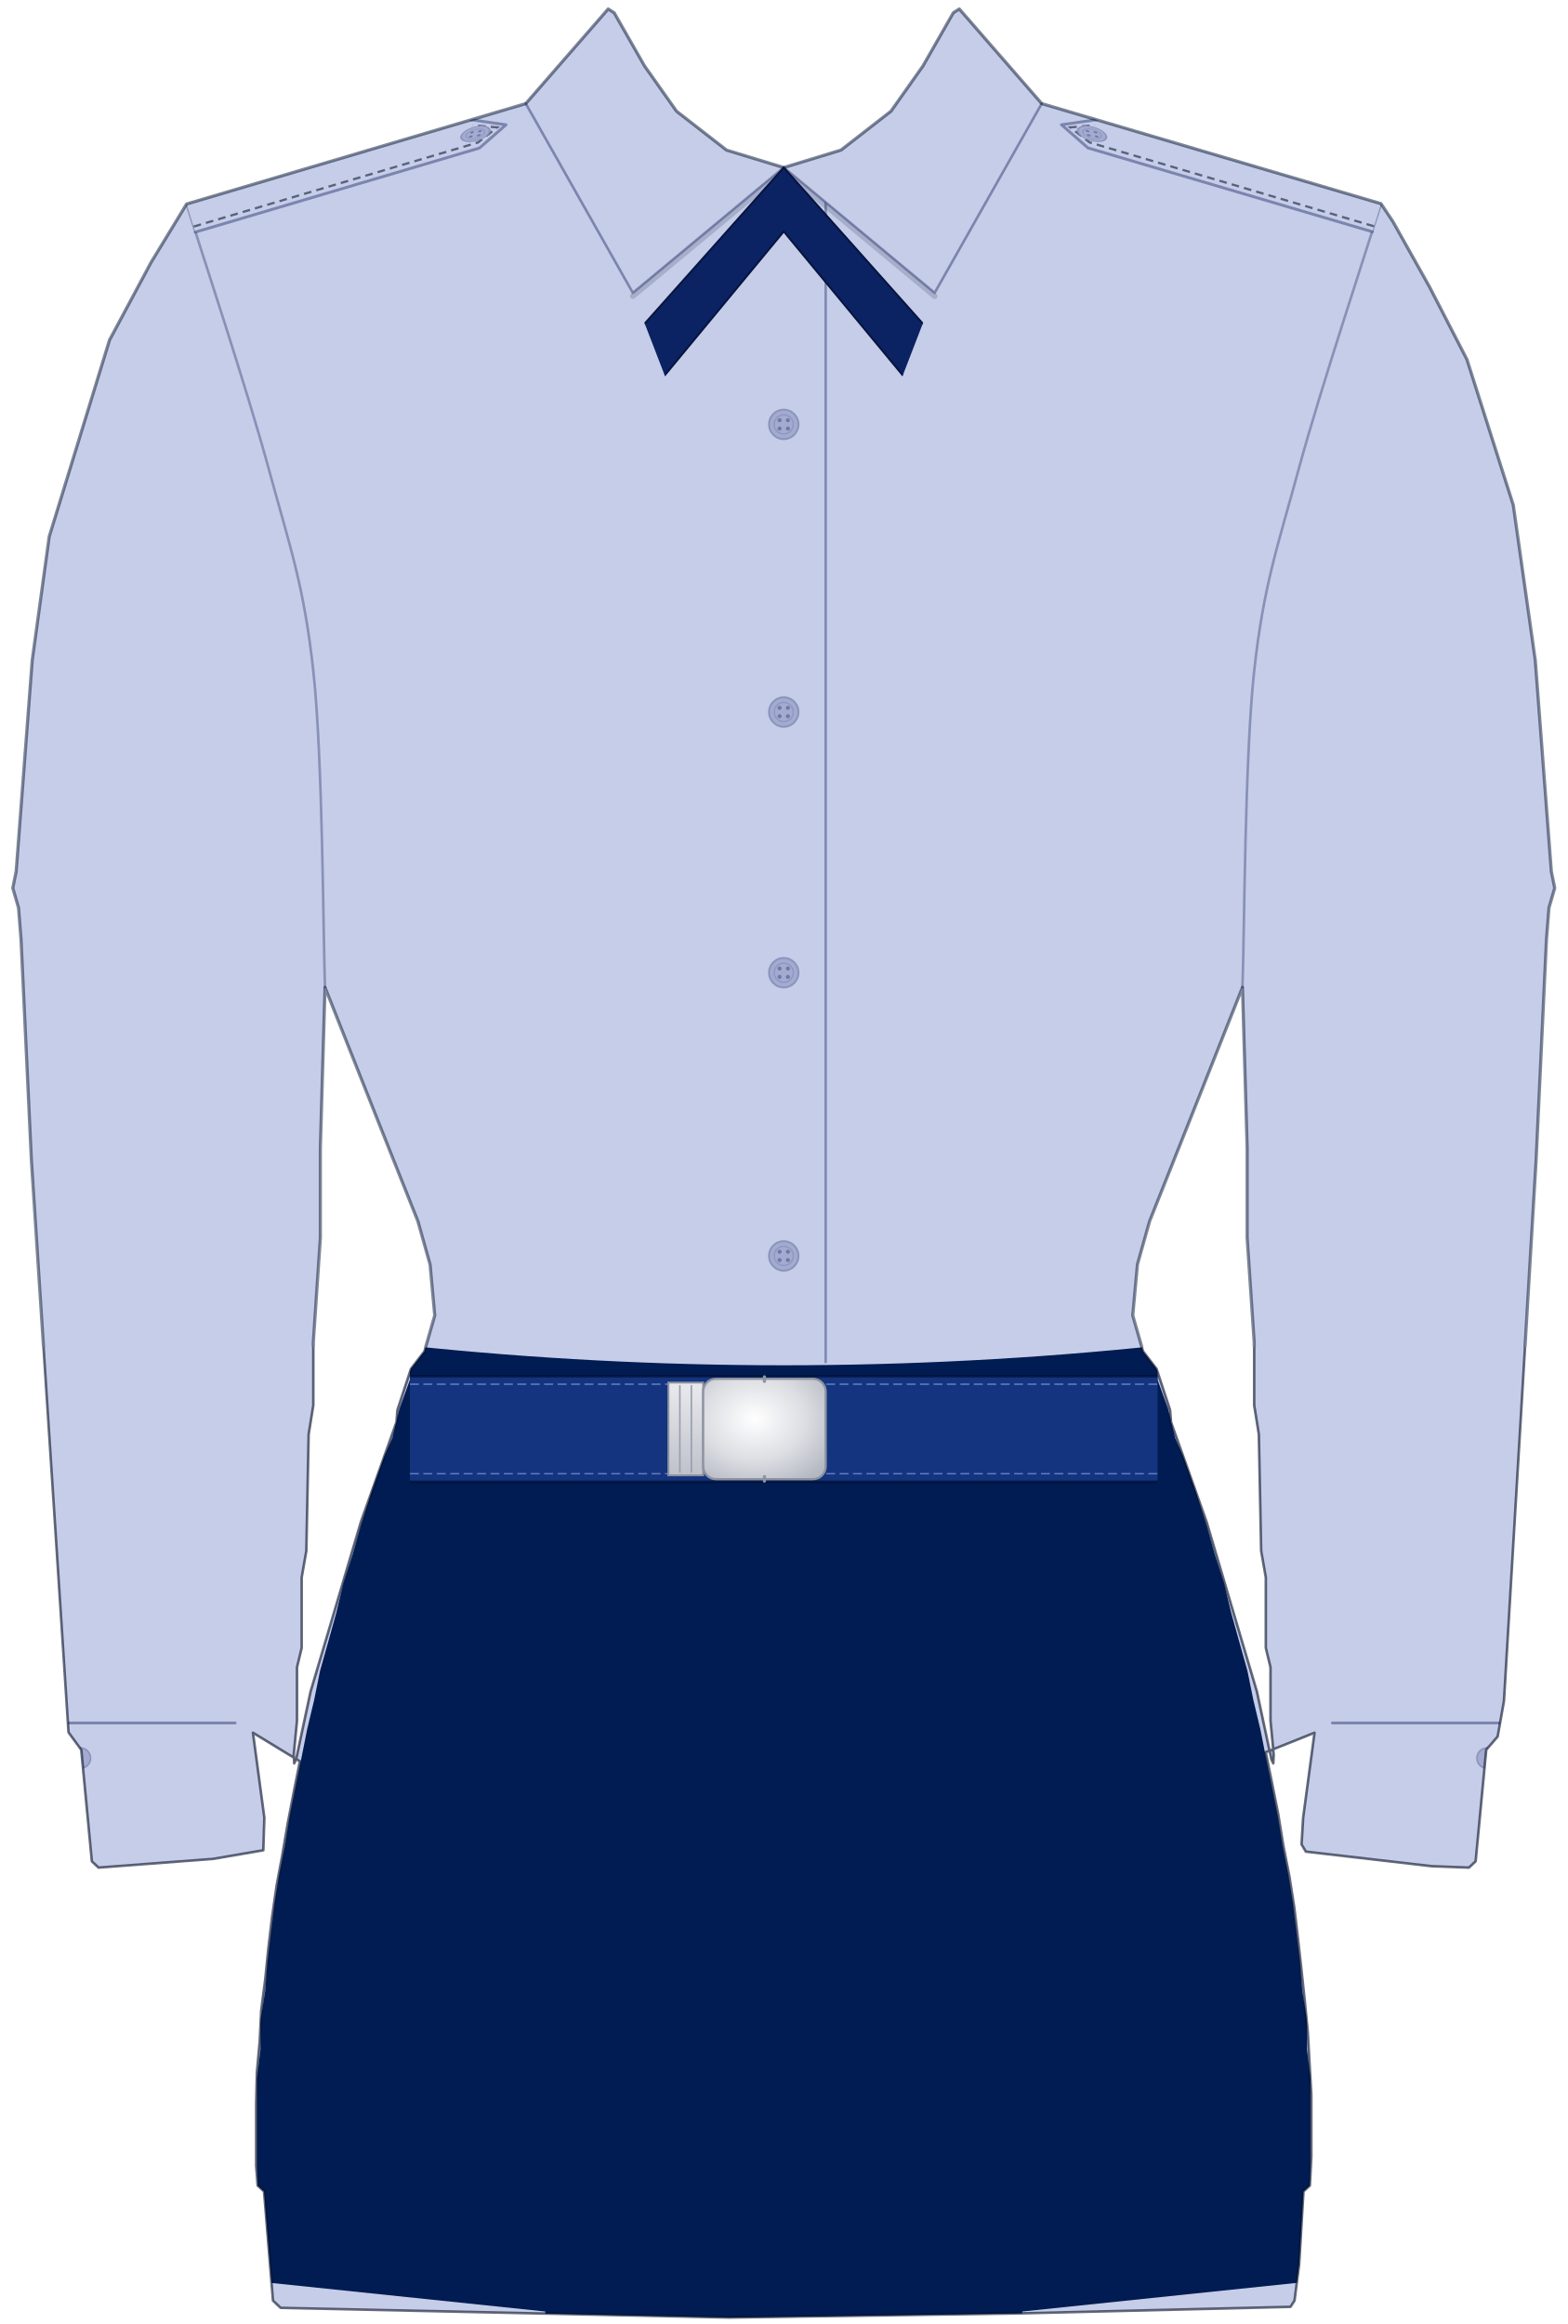
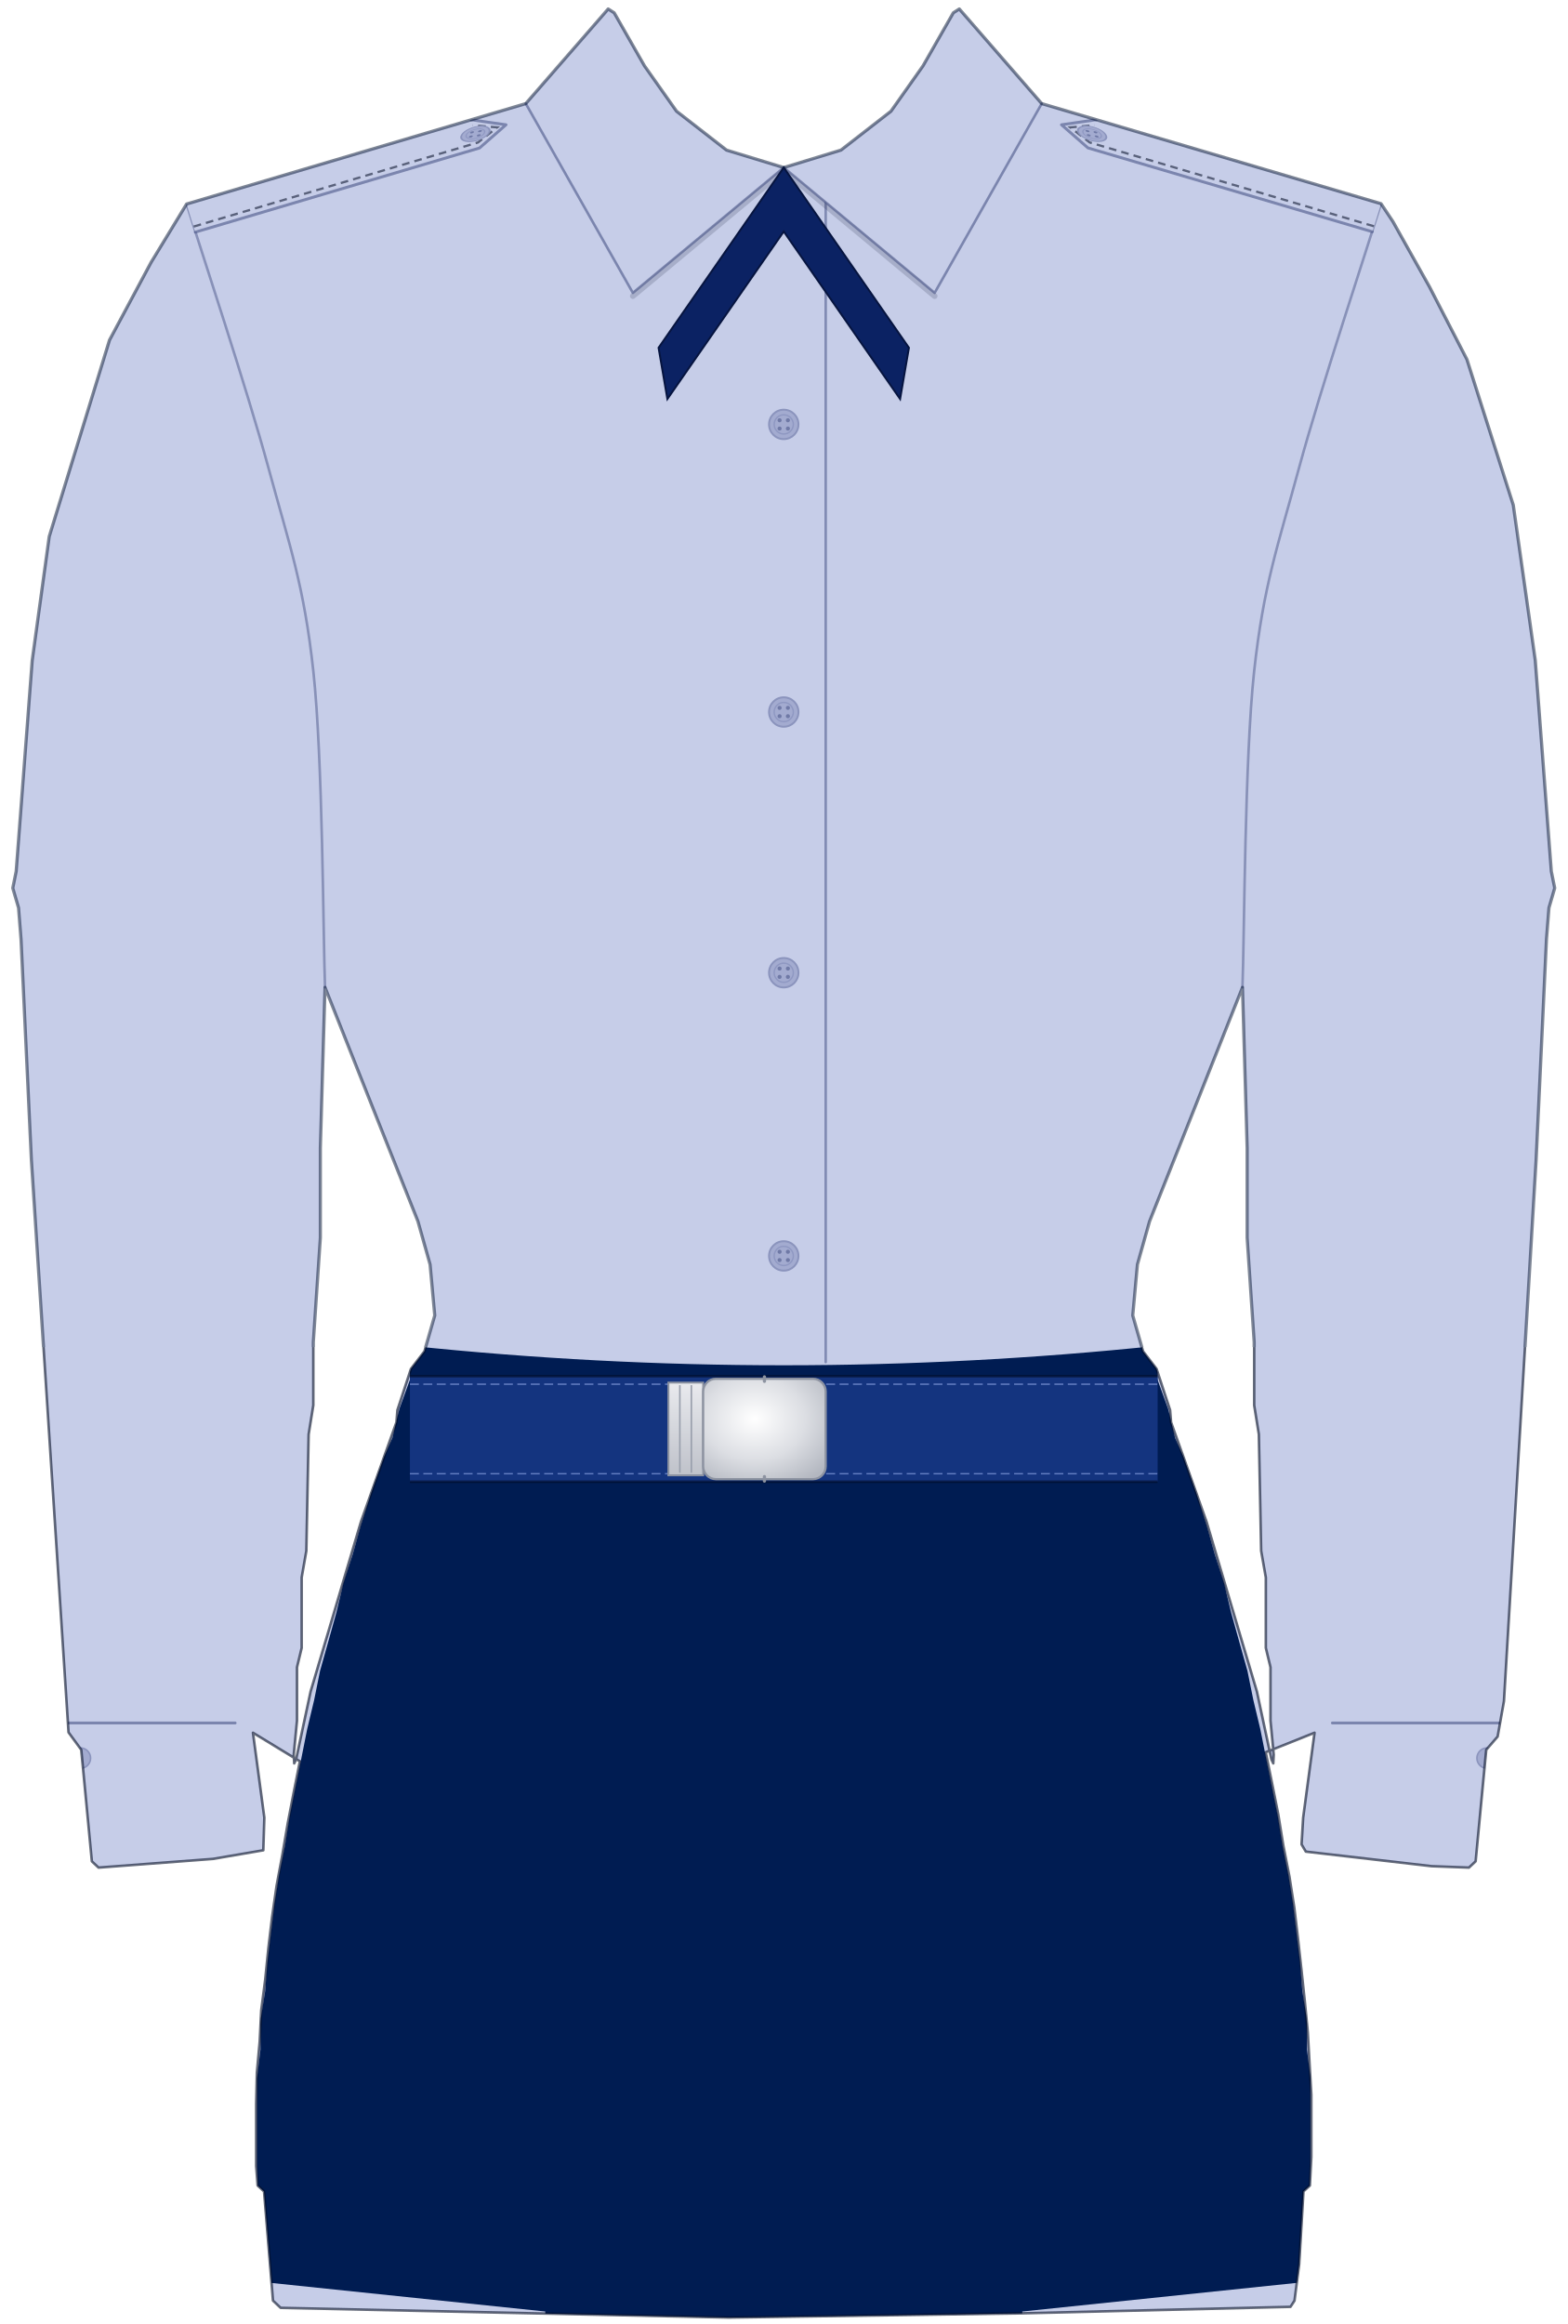
<svg xmlns="http://www.w3.org/2000/svg" width="24.517in" height="36.344in" viewBox="0 0 2451.74 3634.41" data-asset-id="garment-blues-class-b-blouse-female-long" data-source="reference-art-measured" data-units="0.01in">
  <defs>
    <linearGradient id="garment-blues-class-b-blouse-female-long__coatShade" gradientUnits="userSpaceOnUse" x1="-12" y1="0" x2="12" y2="0">
      <stop offset="0" stop-color="#000" stop-opacity=".30" />
      <stop offset=".12" stop-color="#000" stop-opacity=".08" />
      <stop offset=".3" stop-color="#000" stop-opacity="0" />
      <stop offset=".7" stop-color="#000" stop-opacity="0" />
      <stop offset=".88" stop-color="#000" stop-opacity=".08" />
      <stop offset="1" stop-color="#000" stop-opacity=".30" />
    </linearGradient>
    <linearGradient id="garment-blues-class-b-blouse-female-long__topLight" x1="0" y1="0" x2="0" y2="1">
      <stop offset="0" stop-color="#fff" stop-opacity=".10" />
      <stop offset="1" stop-color="#fff" stop-opacity="0" />
    </linearGradient>
    <radialGradient id="garment-blues-class-b-blouse-female-long__btn" cx=".4" cy=".35" r=".8">
      <stop offset="0" stop-color="#ffffff" />
      <stop offset=".6" stop-color="#cfd3da" />
      <stop offset="1" stop-color="#8d939e" />
    </radialGradient>
    <linearGradient id="garment-blues-class-b-blouse-female-long__plate" x1="0" y1="0" x2="0" y2="1">
      <stop offset="0" stop-color="#e4e6ea" />
      <stop offset="1" stop-color="#a9aeb8" />
    </linearGradient>
  </defs>
  <g id="garment-blues-class-b-blouse-female-long__art" transform="translate(1225.871 10.000) scale(100)">
    <defs>
      <clipPath id="garment-blues-class-b-blouse-female-long__clipSil">
        <path d="M-2.746,0.040L-2.652,0.100L-2.178,0.930L-1.677,1.639L-0.895,2.247L0.000,2.520L0.895,2.247L1.677,1.639L2.178,0.930L2.652,0.100L2.746,0.040L4.035,1.520L9.342,3.085L9.528,3.364L10.102,4.388L10.686,5.521L11.411,7.798L11.755,10.226L12.006,13.527L12.059,13.788L11.969,14.097L11.930,14.590L11.768,18.043L11.265,26.504L11.166,27.058L10.988,27.264L10.822,29.009L10.717,29.107L10.133,29.085L8.166,28.857L8.099,28.744L8.124,28.326L8.302,26.998L7.539,27.303L7.638,27.790L7.735,28.276L7.814,28.763L7.910,29.250L7.986,29.737L8.044,30.224L8.098,30.711L8.150,31.198L8.197,31.684L8.224,32.171L8.252,32.658L8.252,33.145L8.252,33.632L8.229,34.079L8.129,34.171L8.062,35.309L7.989,35.879L7.926,35.976L3.706,36.078L-0.858,36.144L-7.869,35.992L-7.989,35.879L-8.129,34.171L-8.229,34.079L-8.252,33.774L-8.252,33.288L-8.252,32.801L-8.241,32.314L-8.197,31.827L-8.173,31.340L-8.110,30.853L-8.061,30.366L-8.003,29.880L-7.933,29.393L-7.842,28.906L-7.759,28.419L-7.665,27.932L-7.568,27.445L-8.302,26.998L-8.124,28.326L-8.140,28.836L-8.928,28.971L-10.717,29.107L-10.822,29.009L-10.988,27.264L-11.187,26.992L-11.768,18.043L-11.930,14.590L-11.969,14.097L-12.059,13.788L-12.006,13.527L-11.755,10.226L-11.489,8.291L-10.546,5.218L-9.896,4.003L-9.340,3.090L-4.035,1.520ZM-7.175,15.342L-6.299,17.550L-5.722,19.000L-5.532,19.675L-5.459,20.472L-5.620,21.033L-5.831,21.307L-6.043,21.952L-6.058,22.142L-6.613,23.698L-7.401,26.354L-7.628,27.416L-7.657,27.477L-7.664,27.341L-7.613,26.809L-7.613,25.974L-7.540,25.671L-7.540,24.570L-7.467,24.153L-7.431,22.331L-7.358,21.876L-7.358,20.890L-7.248,19.258L-7.248,17.854ZM7.175,15.342L7.248,17.854L7.248,19.258L7.358,20.890L7.358,21.876L7.431,22.331L7.467,24.153L7.540,24.570L7.540,25.671L7.613,25.974L7.613,26.809L7.664,27.341L7.657,27.477L7.628,27.416L7.401,26.354L6.613,23.698L6.058,22.142L6.043,21.952L5.831,21.307L5.620,21.033L5.459,20.472L5.532,19.675L5.722,19.000L6.299,17.550Z" clip-rule="evenodd" />
      </clipPath>
      <clipPath id="garment-blues-class-b-blouse-female-long__clipTop">
        <rect x="-14.059" y="-2" width="28.117" height="22.966" />
      </clipPath>
      <clipPath id="garment-blues-class-b-blouse-female-long__clipBot">
        <rect x="-14.059" y="20.966" width="28.117" height="39.144" />
      </clipPath>
      <radialGradient id="garment-blues-class-b-blouse-female-long__buckleG" cx=".42" cy=".4" r=".75">
        <stop offset="0" stop-color="#ffffff" />
        <stop offset=".55" stop-color="#dcdee3" />
        <stop offset="1" stop-color="#b3b7c0" />
      </radialGradient>
      <linearGradient id="garment-blues-class-b-blouse-female-long__tipG" x1="0" y1="0" x2="0" y2="1">
        <stop offset="0" stop-color="#e9eaee" />
        <stop offset="1" stop-color="#bfc2ca" />
      </linearGradient>
    </defs>
    <g id="garment-blues-class-b-blouse-female-long__garment-body">
      <path id="garment-blues-class-b-blouse-female-long__silhouette" d="M-2.746,0.040L-2.652,0.100L-2.178,0.930L-1.677,1.639L-0.895,2.247L0.000,2.520L0.895,2.247L1.677,1.639L2.178,0.930L2.652,0.100L2.746,0.040L4.035,1.520L9.342,3.085L9.528,3.364L10.102,4.388L10.686,5.521L11.411,7.798L11.755,10.226L12.006,13.527L12.059,13.788L11.969,14.097L11.930,14.590L11.768,18.043L11.265,26.504L11.166,27.058L10.988,27.264L10.822,29.009L10.717,29.107L10.133,29.085L8.166,28.857L8.099,28.744L8.124,28.326L8.302,26.998L7.539,27.303L7.638,27.790L7.735,28.276L7.814,28.763L7.910,29.250L7.986,29.737L8.044,30.224L8.098,30.711L8.150,31.198L8.197,31.684L8.224,32.171L8.252,32.658L8.252,33.145L8.252,33.632L8.229,34.079L8.129,34.171L8.062,35.309L7.989,35.879L7.926,35.976L3.706,36.078L-0.858,36.144L-7.869,35.992L-7.989,35.879L-8.129,34.171L-8.229,34.079L-8.252,33.774L-8.252,33.288L-8.252,32.801L-8.241,32.314L-8.197,31.827L-8.173,31.340L-8.110,30.853L-8.061,30.366L-8.003,29.880L-7.933,29.393L-7.842,28.906L-7.759,28.419L-7.665,27.932L-7.568,27.445L-8.302,26.998L-8.124,28.326L-8.140,28.836L-8.928,28.971L-10.717,29.107L-10.822,29.009L-10.988,27.264L-11.187,26.992L-11.768,18.043L-11.930,14.590L-11.969,14.097L-12.059,13.788L-12.006,13.527L-11.755,10.226L-11.489,8.291L-10.546,5.218L-9.896,4.003L-9.340,3.090L-4.035,1.520ZM-7.175,15.342L-6.299,17.550L-5.722,19.000L-5.532,19.675L-5.459,20.472L-5.620,21.033L-5.831,21.307L-6.043,21.952L-6.058,22.142L-6.613,23.698L-7.401,26.354L-7.628,27.416L-7.657,27.477L-7.664,27.341L-7.613,26.809L-7.613,25.974L-7.540,25.671L-7.540,24.570L-7.467,24.153L-7.431,22.331L-7.358,21.876L-7.358,20.890L-7.248,19.258L-7.248,17.854ZM7.175,15.342L7.248,17.854L7.248,19.258L7.358,20.890L7.358,21.876L7.431,22.331L7.467,24.153L7.540,24.570L7.540,25.671L7.613,25.974L7.613,26.809L7.664,27.341L7.657,27.477L7.628,27.416L7.401,26.354L6.613,23.698L6.058,22.142L6.043,21.952L5.831,21.307L5.620,21.033L5.459,20.472L5.532,19.675L5.722,19.000L6.299,17.550Z" fill="#c6cde8" fill-rule="evenodd" />
      <g clip-path="url(#garment-blues-class-b-blouse-female-long__clipSil)">
        <path id="garment-blues-class-b-blouse-female-long__skirt" d="M-5.847,20.946 Q0,21.556 5.847,20.946 L5.847,21.478 L6.012,21.933 L6.121,22.388 L6.322,22.843 L6.468,23.298 L6.614,23.755 L6.742,24.210 L6.888,24.665 L6.998,25.120 L7.125,25.576 L7.253,26.031 L7.345,26.486 L7.454,26.941 L7.545,27.398 L7.637,27.853 L7.728,28.308 L7.801,28.763 L7.892,29.219 L7.965,29.674 L8.020,30.129 L8.075,30.584 L8.111,31.039 L8.184,31.496 L8.184,31.951 L8.239,32.406 L8.239,32.861 L8.239,33.317 L8.239,33.772 L8.221,34.227 L8.203,34.682 L8.148,35.139 L8.093,35.594 L3.730,36.049 L3.730,37.144 L-3.730,37.144 L-3.730,36.049 L-8.093,35.594 L-8.148,35.139 L-8.203,34.682 L-8.221,34.227 L-8.239,33.772 L-8.239,33.317 L-8.239,32.861 L-8.239,32.406 L-8.184,31.951 L-8.184,31.496 L-8.111,31.039 L-8.075,30.584 L-8.020,30.129 L-7.965,29.674 L-7.892,29.219 L-7.801,28.763 L-7.728,28.308 L-7.637,27.853 L-7.545,27.398 L-7.454,26.941 L-7.345,26.486 L-7.253,26.031 L-7.125,25.576 L-6.998,25.120 L-6.888,24.665 L-6.742,24.210 L-6.614,23.755 L-6.468,23.298 L-6.322,22.843 L-6.121,22.388 L-6.012,21.933 L-5.847,21.478 Z" fill="#001c52" />
        <path d="M-9.340,3.090 C-9.127,3.778 -8.390,5.998 -8.060,7.216 C-7.729,8.435 -7.504,9.049 -7.357,10.403 C-7.210,11.757 -7.205,14.519 -7.175,15.342" fill="none" stroke="#4a5688" stroke-opacity=".5" stroke-width=".04" stroke-linecap="round" stroke-linejoin="round" />
        <path d="M9.342,3.085 C9.128,3.773 8.391,5.997 8.060,7.216 C7.729,8.436 7.504,9.049 7.357,10.403 C7.210,11.757 7.205,14.519 7.175,15.342" fill="none" stroke="#4a5688" stroke-opacity=".5" stroke-width=".04" stroke-linecap="round" stroke-linejoin="round" />
        <g id="garment-blues-class-b-blouse-female-long__epaulet-right">
          <path id="garment-blues-class-b-blouse-female-long__epaulet-right-strap" d="M-9.340,3.090L-4.888,1.773L-4.344,1.851L-4.758,2.214L-9.204,3.530Z" fill="#c6cde8" stroke="none" />
          <path d="M-4.888,1.773L-4.344,1.851L-4.758,2.214L-9.204,3.530" fill="none" stroke="#4a5688" stroke-opacity=".6" stroke-width=".045" stroke-linejoin="round" stroke-linecap="round" />
          <path d="M-9.230,3.443L-4.783,2.128L-4.482,1.892L-4.863,1.859" fill="none" stroke="#000a22" stroke-opacity=".55" stroke-width=".035" stroke-dasharray=".12 .08" />
          <g id="garment-blues-class-b-blouse-female-long__epaulet-right-button" transform="translate(-4.823 1.993) rotate(-16.484) scale(1 0.460) rotate(16.484) translate(4.823 -1.993)">
            <g>
              <circle cx="-4.823" cy="1.993" r=".23" fill="#a3abd0" stroke="#8b94bd" stroke-width=".03" />
              <circle cx="-4.823" cy="1.993" r=".15" fill="none" stroke="#8f98c2" stroke-width=".022" />
              <circle cx="-4.888" cy="1.928" r=".032" fill="#6f79a6" />
              <circle cx="-4.758" cy="1.928" r=".032" fill="#6f79a6" />
              <circle cx="-4.888" cy="2.058" r=".032" fill="#6f79a6" />
              <circle cx="-4.758" cy="2.058" r=".032" fill="#6f79a6" />
            </g>
          </g>
        </g>
        <g id="garment-blues-class-b-blouse-female-long__epaulet-left">
          <path id="garment-blues-class-b-blouse-female-long__epaulet-left-strap" d="M9.342,3.085L4.888,1.772L4.344,1.851L4.758,2.213L9.206,3.524Z" fill="#c6cde8" stroke="none" />
          <path d="M4.888,1.772L4.344,1.851L4.758,2.213L9.206,3.524" fill="none" stroke="#4a5688" stroke-opacity=".6" stroke-width=".045" stroke-linejoin="round" stroke-linecap="round" />
          <path d="M9.231,3.438L4.784,2.127L4.482,1.892L4.863,1.858" fill="none" stroke="#000a22" stroke-opacity=".55" stroke-width=".035" stroke-dasharray=".12 .08" />
          <g id="garment-blues-class-b-blouse-female-long__epaulet-left-button" transform="translate(4.823 1.992) rotate(-163.574) scale(1 0.460) rotate(163.574) translate(-4.823 -1.992)">
            <g>
              <circle cx="4.823" cy="1.992" r=".23" fill="#a3abd0" stroke="#8b94bd" stroke-width=".03" />
              <circle cx="4.823" cy="1.992" r=".15" fill="none" stroke="#8f98c2" stroke-width=".022" />
              <circle cx="4.758" cy="1.927" r=".032" fill="#6f79a6" />
              <circle cx="4.888" cy="1.927" r=".032" fill="#6f79a6" />
              <circle cx="4.758" cy="2.057" r=".032" fill="#6f79a6" />
              <circle cx="4.888" cy="2.057" r=".032" fill="#6f79a6" />
            </g>
          </g>
        </g>
        <path d="M0.656,2.520 L0.656,21.201" fill="none" stroke="#4a5688" stroke-opacity="0.55" stroke-width="0.04" stroke-linecap="round" stroke-linejoin="round" />
        <g id="garment-blues-class-b-blouse-female-long__button-1">
          <circle cx="0.000" cy="6.537" r=".23" fill="#a3abd0" stroke="#8b94bd" stroke-width=".03" />
          <circle cx="0.000" cy="6.537" r=".15" fill="none" stroke="#8f98c2" stroke-width=".022" />
          <circle cx="-0.065" cy="6.472" r=".032" fill="#6f79a6" />
          <circle cx="0.065" cy="6.472" r=".032" fill="#6f79a6" />
          <circle cx="-0.065" cy="6.602" r=".032" fill="#6f79a6" />
          <circle cx="0.065" cy="6.602" r=".032" fill="#6f79a6" />
        </g>
        <g id="garment-blues-class-b-blouse-female-long__button-2">
          <circle cx="0.000" cy="11.035" r=".23" fill="#a3abd0" stroke="#8b94bd" stroke-width=".03" />
          <circle cx="0.000" cy="11.035" r=".15" fill="none" stroke="#8f98c2" stroke-width=".022" />
          <circle cx="-0.065" cy="10.970" r=".032" fill="#6f79a6" />
          <circle cx="0.065" cy="10.970" r=".032" fill="#6f79a6" />
          <circle cx="-0.065" cy="11.100" r=".032" fill="#6f79a6" />
          <circle cx="0.065" cy="11.100" r=".032" fill="#6f79a6" />
        </g>
        <g id="garment-blues-class-b-blouse-female-long__button-3">
          <circle cx="0.000" cy="15.112" r=".23" fill="#a3abd0" stroke="#8b94bd" stroke-width=".03" />
          <circle cx="0.000" cy="15.112" r=".15" fill="none" stroke="#8f98c2" stroke-width=".022" />
          <circle cx="-0.065" cy="15.047" r=".032" fill="#6f79a6" />
          <circle cx="0.065" cy="15.047" r=".032" fill="#6f79a6" />
          <circle cx="-0.065" cy="15.177" r=".032" fill="#6f79a6" />
          <circle cx="0.065" cy="15.177" r=".032" fill="#6f79a6" />
        </g>
        <g id="garment-blues-class-b-blouse-female-long__button-4">
          <circle cx="0.000" cy="19.541" r=".23" fill="#a3abd0" stroke="#8b94bd" stroke-width=".03" />
          <circle cx="0.000" cy="19.541" r=".15" fill="none" stroke="#8f98c2" stroke-width=".022" />
          <circle cx="-0.065" cy="19.476" r=".032" fill="#6f79a6" />
          <circle cx="0.065" cy="19.476" r=".032" fill="#6f79a6" />
          <circle cx="-0.065" cy="19.606" r=".032" fill="#6f79a6" />
          <circle cx="0.065" cy="19.606" r=".032" fill="#6f79a6" />
        </g>
        <g id="garment-blues-class-b-blouse-female-long__belt">
          <rect id="garment-blues-class-b-blouse-female-long__belt-strap" x="-5.847" y="21.422" width="11.695" height="1.650" fill="#14347f" />
          <path d="M-5.847,21.422 L5.847,21.422 M-5.847,23.072 L5.847,23.072" stroke="#000a24" stroke-opacity=".55" stroke-width=".04" fill="none" />
          <path d="M-5.847,21.547 L5.847,21.547 M-5.847,22.947 L5.847,22.947" stroke="#7d95d6" stroke-opacity=".75" stroke-width=".022" stroke-dasharray=".14 .07" fill="none" />
        </g>
        <g id="garment-blues-class-b-blouse-female-long__belt-buckle">
          <rect id="garment-blues-class-b-blouse-female-long__belt-buckle-box" x="-1.804" y="21.462" width="2.460" height="1.570" fill="none" />
          <rect x="-1.804" y="21.522" width="0.544" height="1.450" fill="url(#garment-blues-class-b-blouse-female-long__tipG)" stroke="#8d93a1" stroke-width=".03" />
          <path d="M-1.625,21.562 L-1.625,22.932" stroke="#9aa0ad" stroke-width=".025" />
          <path d="M-1.445,21.562 L-1.445,22.932" stroke="#9aa0ad" stroke-width=".025" />
          <rect x="-1.261" y="21.462" width="1.917" height="1.570" rx=".2" fill="url(#garment-blues-class-b-blouse-female-long__buckleG)" stroke="#8d93a1" stroke-width=".035" />
          <path d="M-0.302,21.432 L-0.302,21.502 M-0.302,22.992 L-0.302,23.062" stroke="#8d93a1" stroke-width=".05" stroke-linecap="round" />
        </g>
        <path d="M-8.581,26.845 L-11.502,26.845" fill="none" stroke="#4a5688" stroke-opacity="0.6" stroke-width="0.045" stroke-linecap="round" stroke-linejoin="round" />
        <circle cx="-11.002" cy="27.395" r=".16" fill="#a3abd0" stroke="#8b94bd" stroke-width=".025" />
        <path d="M8.581,26.845 L11.502,26.845" fill="none" stroke="#4a5688" stroke-opacity="0.6" stroke-width="0.045" stroke-linecap="round" stroke-linejoin="round" />
        <circle cx="11.002" cy="27.395" r=".16" fill="#a3abd0" stroke="#8b94bd" stroke-width=".025" />
      </g>
      <g id="garment-blues-class-b-blouse-female-long__collar-foreground">
        <path id="garment-blues-class-b-blouse-female-long__collar-right" d="M2.746,0.040L4.035,1.520L2.360,4.480L0.000,2.520L0.895,2.247L1.677,1.639L2.178,0.930L2.652,0.100Z" fill="#c6cde8" />
        <path d="M2.360,4.480 L0.000,2.520" fill="none" stroke="#000a24" stroke-opacity=".16" stroke-width=".09" stroke-linejoin="round" stroke-linecap="round" transform="translate(0 0.05)" />
        <path d="M4.035,1.520 L2.360,4.480 L0.000,2.520" fill="none" stroke="#4a5688" stroke-opacity="0.6" stroke-width="0.04" stroke-linecap="round" stroke-linejoin="round" />
        <path id="garment-blues-class-b-blouse-female-long__collar-left" d="M-2.746,0.040L-4.035,1.520L-2.360,4.480L0.000,2.520L-0.895,2.247L-1.677,1.639L-2.178,0.930L-2.652,0.100Z" fill="#c6cde8" />
        <path d="M-2.360,4.480 L0.000,2.520" fill="none" stroke="#000a24" stroke-opacity=".16" stroke-width=".09" stroke-linejoin="round" stroke-linecap="round" transform="translate(0 0.05)" />
        <path d="M-4.035,1.520 L-2.360,4.480 L0.000,2.520" fill="none" stroke="#4a5688" stroke-opacity="0.6" stroke-width="0.04" stroke-linecap="round" stroke-linejoin="round" />
      </g>
      <path d="M-2.746,0.040L-2.652,0.100L-2.178,0.930L-1.677,1.639L-0.895,2.247L0.000,2.520L0.895,2.247L1.677,1.639L2.178,0.930L2.652,0.100L2.746,0.040L4.035,1.520L9.342,3.085L9.528,3.364L10.102,4.388L10.686,5.521L11.411,7.798L11.755,10.226L12.006,13.527L12.059,13.788L11.969,14.097L11.930,14.590L11.768,18.043L11.265,26.504L11.166,27.058L10.988,27.264L10.822,29.009L10.717,29.107L10.133,29.085L8.166,28.857L8.099,28.744L8.124,28.326L8.302,26.998L7.539,27.303L7.638,27.790L7.735,28.276L7.814,28.763L7.910,29.250L7.986,29.737L8.044,30.224L8.098,30.711L8.150,31.198L8.197,31.684L8.224,32.171L8.252,32.658L8.252,33.145L8.252,33.632L8.229,34.079L8.129,34.171L8.062,35.309L7.989,35.879L7.926,35.976L3.706,36.078L-0.858,36.144L-7.869,35.992L-7.989,35.879L-8.129,34.171L-8.229,34.079L-8.252,33.774L-8.252,33.288L-8.252,32.801L-8.241,32.314L-8.197,31.827L-8.173,31.340L-8.110,30.853L-8.061,30.366L-8.003,29.880L-7.933,29.393L-7.842,28.906L-7.759,28.419L-7.665,27.932L-7.568,27.445L-8.302,26.998L-8.124,28.326L-8.140,28.836L-8.928,28.971L-10.717,29.107L-10.822,29.009L-10.988,27.264L-11.187,26.992L-11.768,18.043L-11.930,14.590L-11.969,14.097L-12.059,13.788L-12.006,13.527L-11.755,10.226L-11.489,8.291L-10.546,5.218L-9.896,4.003L-9.340,3.090L-4.035,1.520ZM-7.175,15.342L-6.299,17.550L-5.722,19.000L-5.532,19.675L-5.459,20.472L-5.620,21.033L-5.831,21.307L-6.043,21.952L-6.058,22.142L-6.613,23.698L-7.401,26.354L-7.628,27.416L-7.657,27.477L-7.664,27.341L-7.613,26.809L-7.613,25.974L-7.540,25.671L-7.540,24.570L-7.467,24.153L-7.431,22.331L-7.358,21.876L-7.358,20.890L-7.248,19.258L-7.248,17.854ZM7.175,15.342L7.248,17.854L7.248,19.258L7.358,20.890L7.358,21.876L7.431,22.331L7.467,24.153L7.540,24.570L7.540,25.671L7.613,25.974L7.613,26.809L7.664,27.341L7.657,27.477L7.628,27.416L7.401,26.354L6.613,23.698L6.058,22.142L6.043,21.952L5.831,21.307L5.620,21.033L5.459,20.472L5.532,19.675L5.722,19.000L6.299,17.550Z" fill="none" clip-path="url(#garment-blues-class-b-blouse-female-long__clipTop)" stroke="#00102f" stroke-opacity=".5" stroke-width=".05" stroke-linejoin="round" />
      <path d="M-2.746,0.040L-2.652,0.100L-2.178,0.930L-1.677,1.639L-0.895,2.247L0.000,2.520L0.895,2.247L1.677,1.639L2.178,0.930L2.652,0.100L2.746,0.040L4.035,1.520L9.342,3.085L9.528,3.364L10.102,4.388L10.686,5.521L11.411,7.798L11.755,10.226L12.006,13.527L12.059,13.788L11.969,14.097L11.930,14.590L11.768,18.043L11.265,26.504L11.166,27.058L10.988,27.264L10.822,29.009L10.717,29.107L10.133,29.085L8.166,28.857L8.099,28.744L8.124,28.326L8.302,26.998L7.539,27.303L7.638,27.790L7.735,28.276L7.814,28.763L7.910,29.250L7.986,29.737L8.044,30.224L8.098,30.711L8.150,31.198L8.197,31.684L8.224,32.171L8.252,32.658L8.252,33.145L8.252,33.632L8.229,34.079L8.129,34.171L8.062,35.309L7.989,35.879L7.926,35.976L3.706,36.078L-0.858,36.144L-7.869,35.992L-7.989,35.879L-8.129,34.171L-8.229,34.079L-8.252,33.774L-8.252,33.288L-8.252,32.801L-8.241,32.314L-8.197,31.827L-8.173,31.340L-8.110,30.853L-8.061,30.366L-8.003,29.880L-7.933,29.393L-7.842,28.906L-7.759,28.419L-7.665,27.932L-7.568,27.445L-8.302,26.998L-8.124,28.326L-8.140,28.836L-8.928,28.971L-10.717,29.107L-10.822,29.009L-10.988,27.264L-11.187,26.992L-11.768,18.043L-11.930,14.590L-11.969,14.097L-12.059,13.788L-12.006,13.527L-11.755,10.226L-11.489,8.291L-10.546,5.218L-9.896,4.003L-9.340,3.090L-4.035,1.520ZM-7.175,15.342L-6.299,17.550L-5.722,19.000L-5.532,19.675L-5.459,20.472L-5.620,21.033L-5.831,21.307L-6.043,21.952L-6.058,22.142L-6.613,23.698L-7.401,26.354L-7.628,27.416L-7.657,27.477L-7.664,27.341L-7.613,26.809L-7.613,25.974L-7.540,25.671L-7.540,24.570L-7.467,24.153L-7.431,22.331L-7.358,21.876L-7.358,20.890L-7.248,19.258L-7.248,17.854ZM7.175,15.342L7.248,17.854L7.248,19.258L7.358,20.890L7.358,21.876L7.431,22.331L7.467,24.153L7.540,24.570L7.540,25.671L7.613,25.974L7.613,26.809L7.664,27.341L7.657,27.477L7.628,27.416L7.401,26.354L6.613,23.698L6.058,22.142L6.043,21.952L5.831,21.307L5.620,21.033L5.459,20.472L5.532,19.675L5.722,19.000L6.299,17.550Z" fill="none" clip-path="url(#garment-blues-class-b-blouse-female-long__clipBot)" stroke="#000a24" stroke-opacity=".6" stroke-width=".04" stroke-linejoin="round" />
      <g id="garment-blues-class-b-blouse-female-long__tie">
        <defs>
          <clipPath id="garment-blues-class-b-blouse-female-long__tabClip">
-             <path d="M-2.360,2.020L2.360,2.020L2.360,4.480L1.202,7.480L-1.202,7.480L-2.360,4.480Z" />
+             <path d="M-2.360,2.020L2.360,2.020L2.360,9.480L-2.360,9.480Z" />
          </clipPath>
        </defs>
        <g id="garment-blues-class-b-blouse-female-long__tie-tab">
-           <path id="garment-blues-class-b-blouse-female-long__tie-tab-body" clip-path="url(#garment-blues-class-b-blouse-female-long__tabClip)" d="M0.000,2.520L2.503,5.328L2.263,6.255L0.000,3.520L-2.263,6.255L-2.503,5.328Z" fill="#0b2263" stroke="#06143f" stroke-width=".03" />
+           <path id="garment-blues-class-b-blouse-female-long__tie-tab-body" clip-path="url(#garment-blues-class-b-blouse-female-long__tabClip)" d="M0.000,2.520L1.958,5.338L1.820,6.140L0.000,3.520L-1.820,6.140L-1.958,5.338Z" fill="#0b2263" stroke="#06143f" stroke-width=".03" />
        </g>
      </g>
    </g>
    <g id="garment-blues-class-b-blouse-female-long__nameplate">
      <rect x="-5.400" y="7.662" width="3.375" height="0.75" fill="none" />
    </g>
  </g>
</svg>
